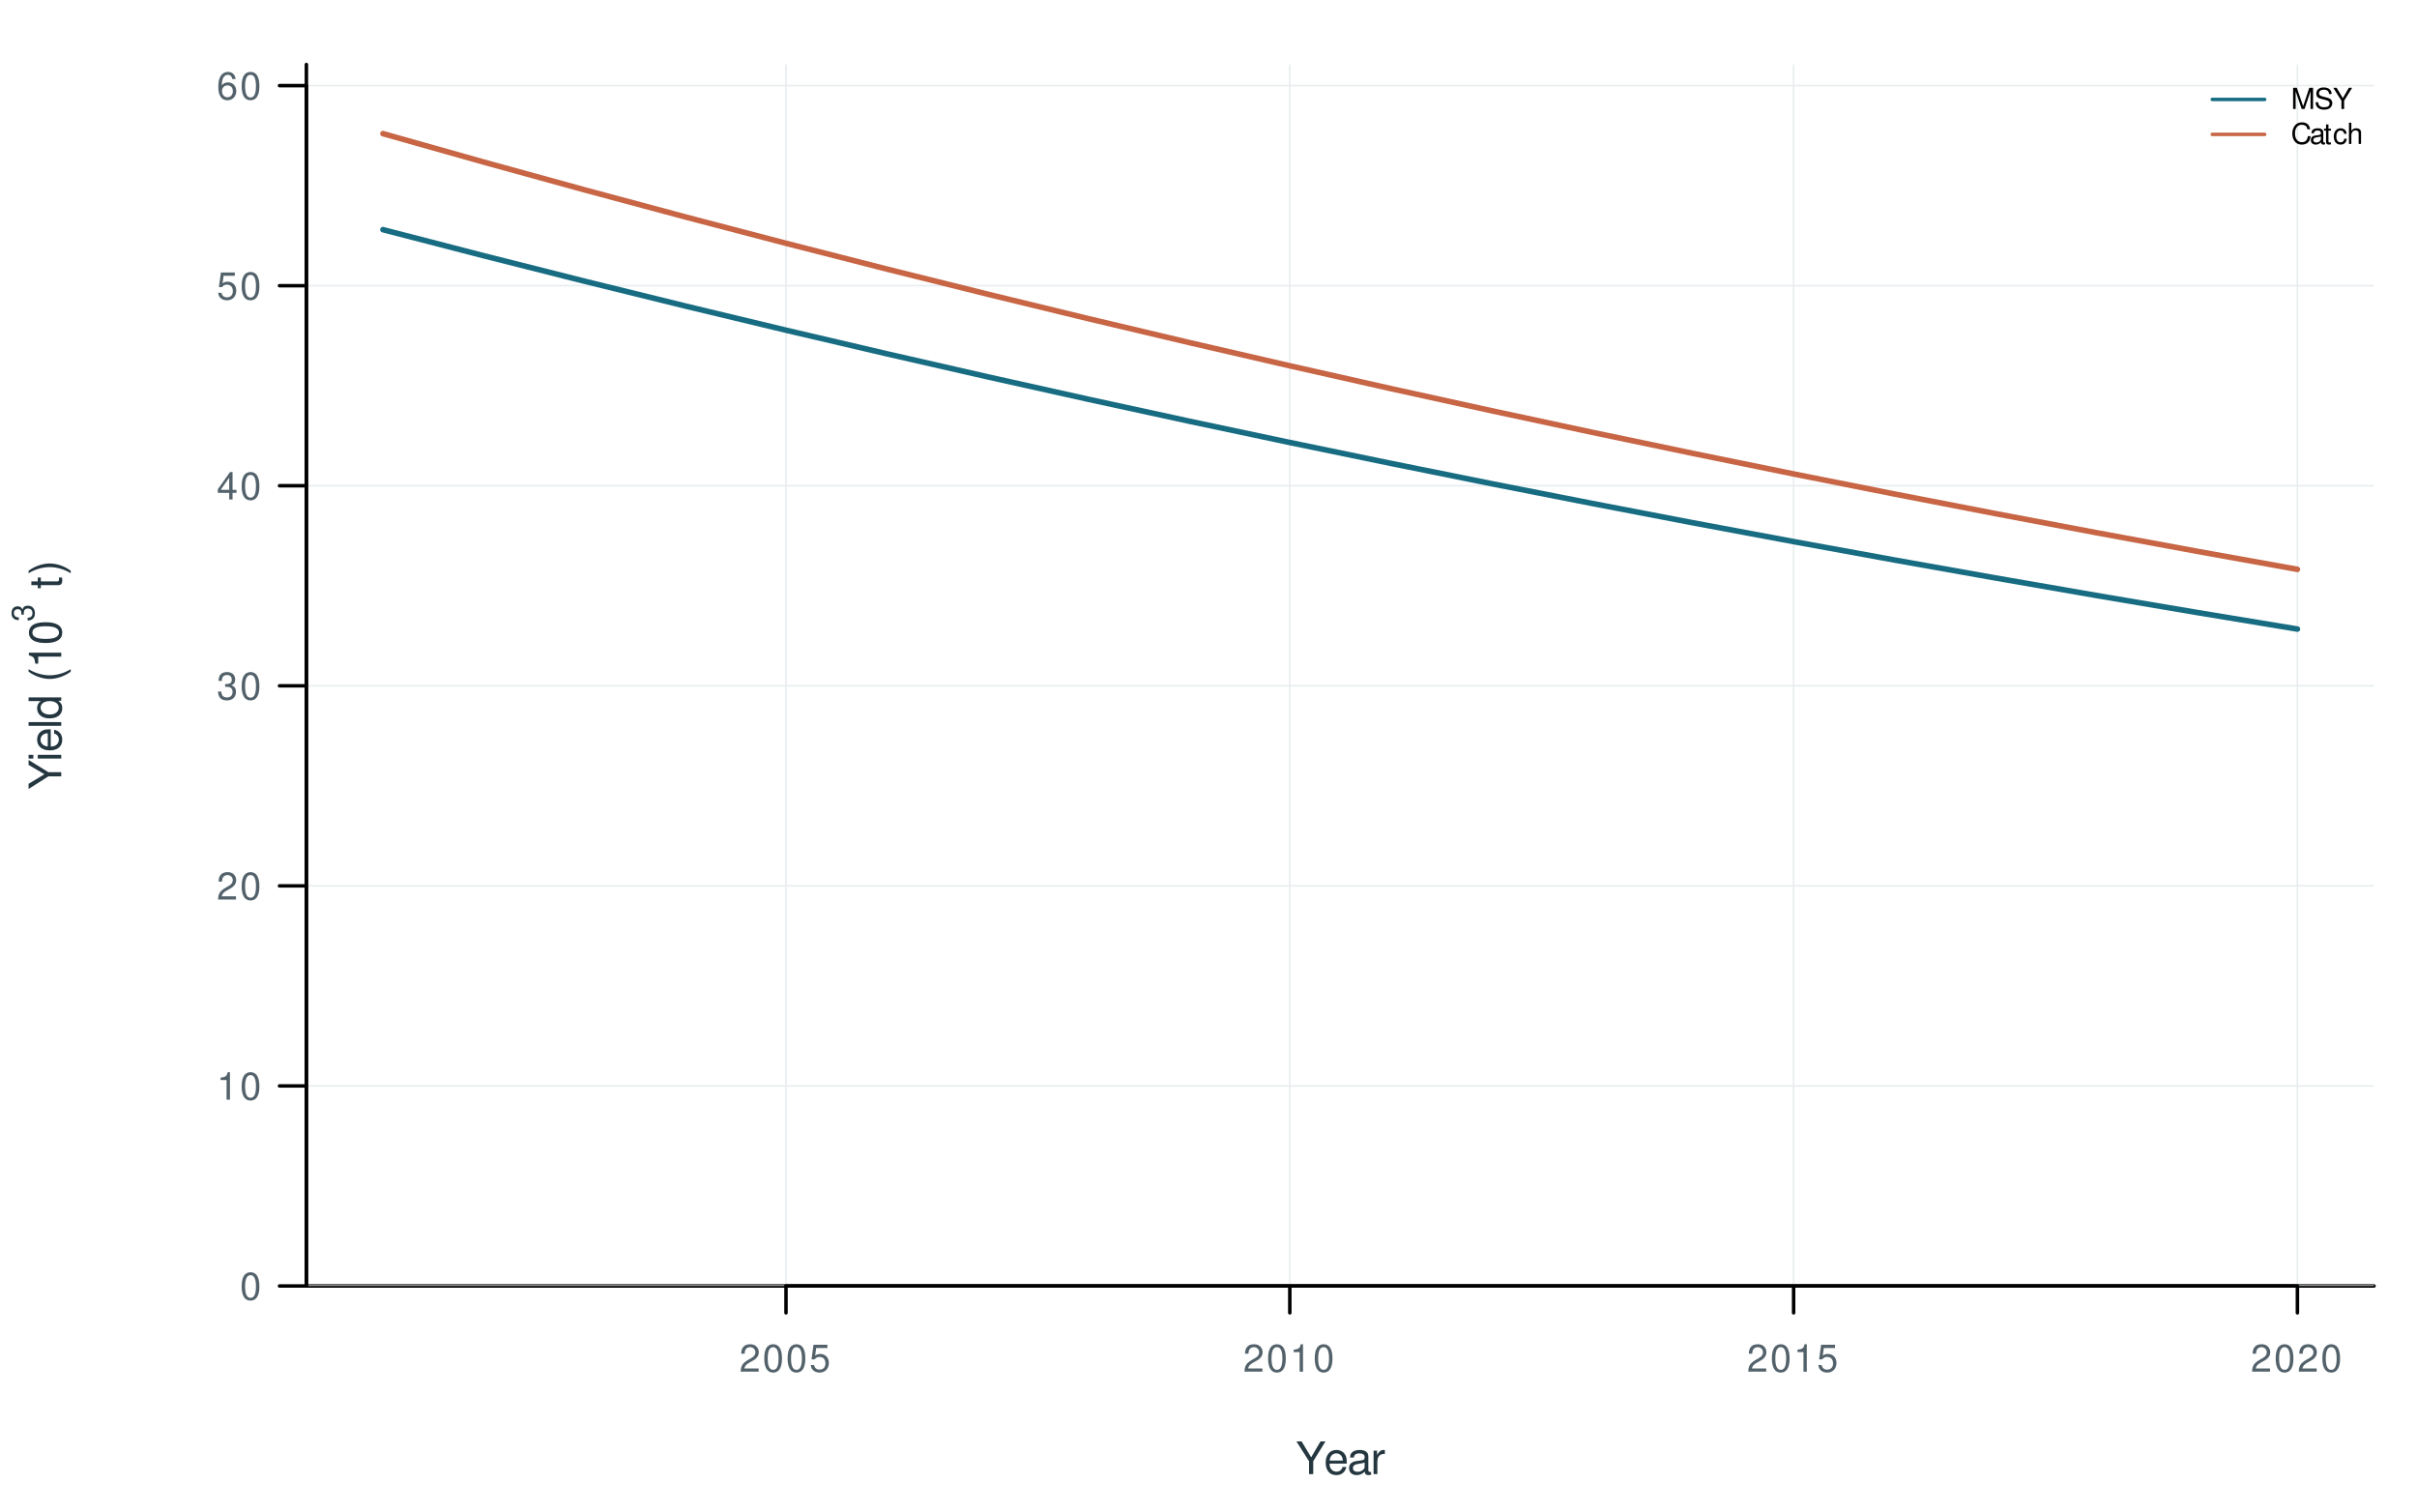
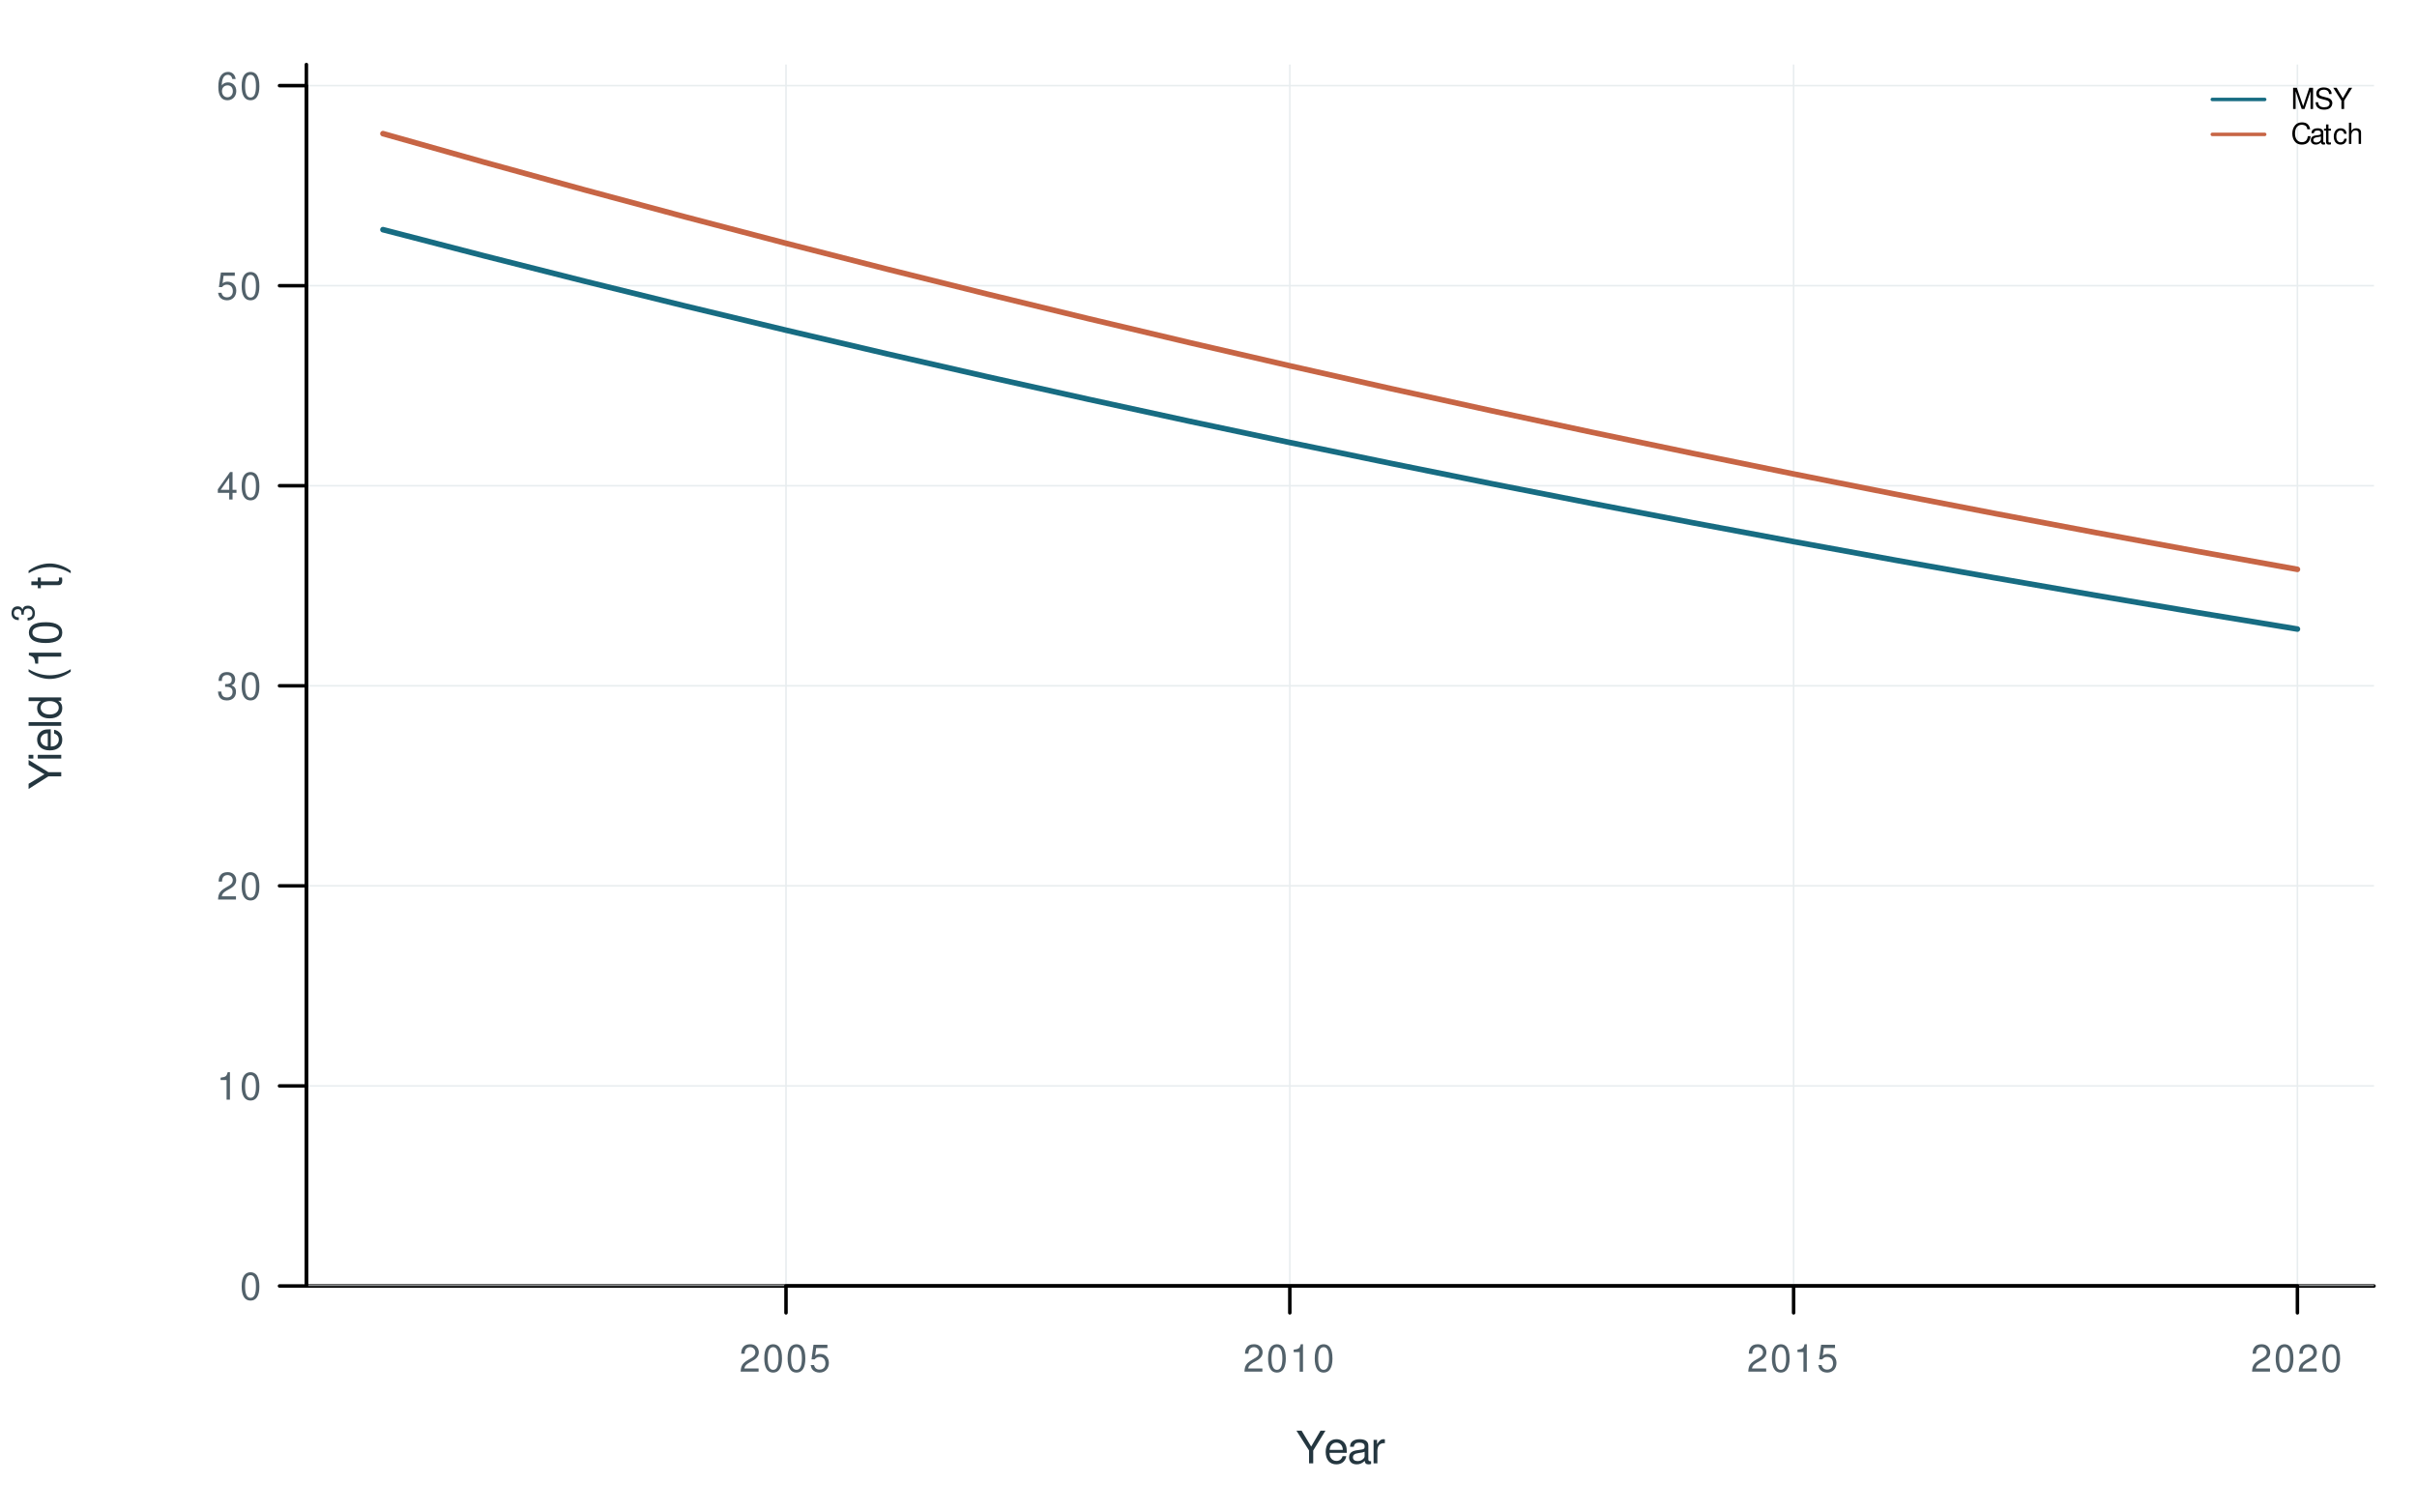
<svg xmlns="http://www.w3.org/2000/svg" xmlns:xlink="http://www.w3.org/1999/xlink" width="518pt" height="324pt" viewBox="0 0 518 324" version="1.1">
  <defs>
    <g>
      <symbol overflow="visible" id="glyph0-0">
        <path style="stroke:none;" d="" />
      </symbol>
      <symbol overflow="visible" id="glyph0-1">
        <path style="stroke:none;" d="M 4.125 -0.703 L 1.078 -0.703 C 1.156 -1.203 1.422 -1.516 2.125 -1.938 L 2.938 -2.391 C 3.75 -2.844 4.172 -3.453 4.172 -4.172 C 4.172 -4.672 3.969 -5.125 3.625 -5.438 C 3.281 -5.75 2.859 -5.891 2.312 -5.891 C 1.578 -5.891 1.031 -5.641 0.719 -5.125 C 0.516 -4.828 0.422 -4.453 0.406 -3.859 L 1.125 -3.859 C 1.156 -4.25 1.203 -4.5 1.297 -4.688 C 1.484 -5.047 1.859 -5.266 2.297 -5.266 C 2.938 -5.266 3.438 -4.797 3.438 -4.156 C 3.438 -3.688 3.172 -3.281 2.656 -2.984 L 1.906 -2.547 C 0.688 -1.844 0.344 -1.297 0.281 -0.016 L 4.125 -0.016 Z M 4.125 -0.703 " />
      </symbol>
      <symbol overflow="visible" id="glyph0-2">
        <path style="stroke:none;" d="M 2.25 -5.891 C 1.703 -5.891 1.219 -5.656 0.906 -5.25 C 0.531 -4.734 0.344 -3.953 0.344 -2.859 C 0.344 -0.859 1 0.188 2.25 0.188 C 3.469 0.188 4.141 -0.859 4.141 -2.812 C 4.141 -3.953 3.953 -4.719 3.578 -5.25 C 3.266 -5.656 2.797 -5.891 2.25 -5.891 Z M 2.25 -5.266 C 3.016 -5.266 3.406 -4.469 3.406 -2.875 C 3.406 -1.188 3.031 -0.406 2.234 -0.406 C 1.469 -0.406 1.078 -1.219 1.078 -2.844 C 1.078 -4.469 1.469 -5.266 2.25 -5.266 Z M 2.25 -5.266 " />
      </symbol>
      <symbol overflow="visible" id="glyph0-3">
        <path style="stroke:none;" d="M 3.875 -5.781 L 0.891 -5.781 L 0.469 -2.641 L 1.125 -2.641 C 1.453 -3.031 1.734 -3.172 2.188 -3.172 C 2.969 -3.172 3.453 -2.641 3.453 -1.781 C 3.453 -0.953 2.969 -0.453 2.188 -0.453 C 1.562 -0.453 1.172 -0.766 1 -1.422 L 0.281 -1.422 C 0.391 -0.953 0.469 -0.719 0.641 -0.5 C 0.969 -0.062 1.547 0.188 2.203 0.188 C 3.375 0.188 4.188 -0.656 4.188 -1.891 C 4.188 -3.031 3.422 -3.812 2.312 -3.812 C 1.906 -3.812 1.578 -3.703 1.25 -3.453 L 1.469 -5.078 L 3.875 -5.078 Z M 3.875 -5.781 " />
      </symbol>
      <symbol overflow="visible" id="glyph0-4">
        <path style="stroke:none;" d="M 2.109 -4.203 L 2.109 0 L 2.828 0 L 2.828 -5.891 L 2.359 -5.891 C 2.109 -4.984 1.938 -4.875 0.828 -4.719 L 0.828 -4.203 Z M 2.109 -4.203 " />
      </symbol>
      <symbol overflow="visible" id="glyph0-5">
        <path style="stroke:none;" d="M 1.797 -2.719 L 2.188 -2.719 C 2.984 -2.719 3.391 -2.344 3.391 -1.641 C 3.391 -0.891 2.938 -0.453 2.203 -0.453 C 1.406 -0.453 1.031 -0.844 0.984 -1.719 L 0.266 -1.719 C 0.297 -1.234 0.375 -0.938 0.516 -0.672 C 0.812 -0.094 1.375 0.188 2.172 0.188 C 3.359 0.188 4.125 -0.531 4.125 -1.641 C 4.125 -2.391 3.844 -2.812 3.141 -3.047 C 3.688 -3.266 3.953 -3.672 3.953 -4.281 C 3.953 -5.281 3.297 -5.891 2.188 -5.891 C 1.031 -5.891 0.406 -5.25 0.391 -4 L 1.094 -4 C 1.109 -4.359 1.141 -4.562 1.234 -4.734 C 1.391 -5.078 1.75 -5.266 2.203 -5.266 C 2.844 -5.266 3.219 -4.891 3.219 -4.25 C 3.219 -3.828 3.078 -3.578 2.75 -3.438 C 2.562 -3.359 2.297 -3.328 1.797 -3.312 Z M 1.797 -2.719 " />
      </symbol>
      <symbol overflow="visible" id="glyph0-6">
        <path style="stroke:none;" d="M 2.672 -1.422 L 2.672 0 L 3.391 0 L 3.391 -1.422 L 4.234 -1.422 L 4.234 -2.078 L 3.391 -2.078 L 3.391 -5.891 L 2.859 -5.891 L 0.234 -2.188 L 0.234 -1.422 Z M 2.672 -2.078 L 0.859 -2.078 L 2.672 -4.672 Z M 2.672 -2.078 " />
      </symbol>
      <symbol overflow="visible" id="glyph0-7">
        <path style="stroke:none;" d="M 4.062 -4.359 C 3.922 -5.328 3.297 -5.891 2.422 -5.891 C 1.781 -5.891 1.219 -5.594 0.875 -5.062 C 0.5 -4.484 0.344 -3.766 0.344 -2.688 C 0.344 -1.703 0.484 -1.062 0.844 -0.547 C 1.156 -0.062 1.656 0.188 2.297 0.188 C 3.391 0.188 4.188 -0.641 4.188 -1.781 C 4.188 -2.875 3.453 -3.641 2.422 -3.641 C 1.844 -3.641 1.391 -3.422 1.078 -3 C 1.094 -4.453 1.547 -5.266 2.375 -5.266 C 2.875 -5.266 3.234 -4.938 3.344 -4.359 Z M 2.328 -3 C 3.016 -3 3.453 -2.516 3.453 -1.734 C 3.453 -0.984 2.953 -0.453 2.297 -0.453 C 1.625 -0.453 1.125 -1.016 1.125 -1.766 C 1.125 -2.5 1.609 -3 2.328 -3 Z M 2.328 -3 " />
      </symbol>
      <symbol overflow="visible" id="glyph1-0">
        <path style="stroke:none;" d="" />
      </symbol>
      <symbol overflow="visible" id="glyph1-1">
        <path style="stroke:none;" d="M 3.719 -2.75 L 6.344 -7 L 5.281 -7 L 3.281 -3.594 L 1.234 -7 L 0.125 -7 L 2.828 -2.75 L 2.828 0 L 3.719 0 Z M 3.719 -2.75 " />
      </symbol>
      <symbol overflow="visible" id="glyph1-2">
        <path style="stroke:none;" d="M 4.922 -2.25 C 4.922 -3.016 4.859 -3.469 4.719 -3.844 C 4.391 -4.672 3.625 -5.172 2.688 -5.172 C 1.281 -5.172 0.391 -4.109 0.391 -2.453 C 0.391 -0.781 1.25 0.219 2.672 0.219 C 3.812 0.219 4.609 -0.438 4.812 -1.531 L 4.016 -1.531 C 3.797 -0.859 3.344 -0.516 2.703 -0.516 C 2.188 -0.516 1.75 -0.75 1.484 -1.172 C 1.297 -1.453 1.234 -1.75 1.219 -2.25 Z M 1.234 -2.891 C 1.312 -3.828 1.875 -4.438 2.672 -4.438 C 3.484 -4.438 4.062 -3.797 4.062 -2.891 Z M 1.234 -2.891 " />
      </symbol>
      <symbol overflow="visible" id="glyph1-3">
        <path style="stroke:none;" d="M 5.125 -0.469 C 5.047 -0.453 5.016 -0.453 4.953 -0.453 C 4.688 -0.453 4.531 -0.594 4.531 -0.844 L 4.531 -3.797 C 4.531 -4.688 3.875 -5.172 2.641 -5.172 C 1.906 -5.172 1.312 -4.953 0.969 -4.578 C 0.734 -4.328 0.641 -4.031 0.625 -3.547 L 1.422 -3.547 C 1.5 -4.156 1.859 -4.438 2.609 -4.438 C 3.344 -4.438 3.734 -4.156 3.734 -3.688 L 3.734 -3.469 C 3.719 -3.125 3.547 -3 2.891 -2.922 C 1.766 -2.766 1.594 -2.734 1.281 -2.609 C 0.703 -2.359 0.406 -1.922 0.406 -1.266 C 0.406 -0.359 1.031 0.219 2.047 0.219 C 2.688 0.219 3.188 0 3.766 -0.516 C 3.812 0 4.062 0.219 4.578 0.219 C 4.766 0.219 4.859 0.203 5.125 0.141 Z M 3.734 -1.578 C 3.734 -1.312 3.656 -1.156 3.422 -0.938 C 3.094 -0.641 2.703 -0.484 2.219 -0.484 C 1.609 -0.484 1.234 -0.781 1.234 -1.281 C 1.234 -1.812 1.578 -2.078 2.453 -2.203 C 3.297 -2.328 3.469 -2.359 3.734 -2.484 Z M 3.734 -1.578 " />
      </symbol>
      <symbol overflow="visible" id="glyph1-4">
        <path style="stroke:none;" d="M 0.656 -5.031 L 0.656 0 L 1.469 0 L 1.469 -2.609 C 1.484 -3.812 1.969 -4.359 3.078 -4.328 L 3.078 -5.141 C 2.938 -5.156 2.875 -5.172 2.766 -5.172 C 2.25 -5.172 1.859 -4.859 1.406 -4.109 L 1.406 -5.031 Z M 0.656 -5.031 " />
      </symbol>
      <symbol overflow="visible" id="glyph2-0">
        <path style="stroke:none;" d="" />
      </symbol>
      <symbol overflow="visible" id="glyph2-1">
        <path style="stroke:none;" d="M -2.75 -3.719 L -7 -6.344 L -7 -5.281 L -3.594 -3.281 L -7 -1.234 L -7 -0.125 L -2.75 -2.828 L 0 -2.828 L 0 -3.719 Z M -2.75 -3.719 " />
      </symbol>
      <symbol overflow="visible" id="glyph2-2">
        <path style="stroke:none;" d="M -5.031 -1.438 L -5.031 -0.641 L 0 -0.641 L 0 -1.438 Z M -7 -1.438 L -7 -0.641 L -5.984 -0.641 L -5.984 -1.438 Z M -7 -1.438 " />
      </symbol>
      <symbol overflow="visible" id="glyph2-3">
        <path style="stroke:none;" d="M -2.25 -4.922 C -3.016 -4.922 -3.469 -4.859 -3.844 -4.719 C -4.672 -4.391 -5.172 -3.625 -5.172 -2.688 C -5.172 -1.281 -4.109 -0.391 -2.453 -0.391 C -0.781 -0.391 0.219 -1.25 0.219 -2.672 C 0.219 -3.812 -0.438 -4.609 -1.531 -4.812 L -1.531 -4.016 C -0.859 -3.797 -0.516 -3.344 -0.516 -2.703 C -0.516 -2.188 -0.75 -1.75 -1.172 -1.484 C -1.453 -1.297 -1.75 -1.234 -2.25 -1.219 Z M -2.891 -1.234 C -3.828 -1.312 -4.438 -1.875 -4.438 -2.672 C -4.438 -3.484 -3.797 -4.062 -2.891 -4.062 Z M -2.891 -1.234 " />
      </symbol>
      <symbol overflow="visible" id="glyph2-4">
        <path style="stroke:none;" d="M -7 -1.453 L -7 -0.656 L 0 -0.656 L 0 -1.453 Z M -7 -1.453 " />
      </symbol>
      <symbol overflow="visible" id="glyph2-5">
        <path style="stroke:none;" d="M -7 -4.75 L -7 -3.953 L -4.391 -3.953 C -4.906 -3.609 -5.172 -3.078 -5.172 -2.406 C -5.172 -1.109 -4.125 -0.25 -2.516 -0.25 C -0.828 -0.25 0.219 -1.078 0.219 -2.438 C 0.219 -3.125 -0.031 -3.609 -0.656 -4.031 L 0 -4.031 L 0 -4.75 Z M -4.422 -2.547 C -4.422 -3.406 -3.672 -3.953 -2.453 -3.953 C -1.297 -3.953 -0.531 -3.391 -0.531 -2.547 C -0.531 -1.672 -1.312 -1.078 -2.469 -1.078 C -3.641 -1.078 -4.422 -1.672 -4.422 -2.547 Z M -4.422 -2.547 " />
      </symbol>
      <symbol overflow="visible" id="glyph2-6">
        <path style="stroke:none;" d="" />
      </symbol>
      <symbol overflow="visible" id="glyph2-7">
        <path style="stroke:none;" d="M -7 -2.266 C -5.734 -1.312 -3.984 -0.703 -2.484 -0.703 C -0.969 -0.703 0.781 -1.312 2.031 -2.266 L 2.031 -2.797 C 0.656 -1.953 -0.953 -1.484 -2.484 -1.484 C -4.016 -1.484 -5.625 -1.953 -7 -2.797 Z M -7 -2.266 " />
      </symbol>
      <symbol overflow="visible" id="glyph2-8">
        <path style="stroke:none;" d="M -4.938 -2.484 L 0 -2.484 L 0 -3.328 L -6.938 -3.328 L -6.938 -2.766 C -5.875 -2.469 -5.734 -2.281 -5.562 -0.984 L -4.938 -0.984 Z M -4.938 -2.484 " />
      </symbol>
      <symbol overflow="visible" id="glyph2-9">
        <path style="stroke:none;" d="M -6.938 -2.641 C -6.938 -2 -6.656 -1.422 -6.172 -1.078 C -5.562 -0.641 -4.641 -0.406 -3.359 -0.406 C -1.016 -0.406 0.219 -1.188 0.219 -2.641 C 0.219 -4.078 -1.016 -4.859 -3.297 -4.859 C -4.641 -4.859 -5.547 -4.656 -6.172 -4.203 C -6.656 -3.844 -6.938 -3.281 -6.938 -2.641 Z M -6.188 -2.641 C -6.188 -3.547 -5.25 -4 -3.375 -4 C -1.406 -4 -0.484 -3.562 -0.484 -2.625 C -0.484 -1.734 -1.438 -1.281 -3.344 -1.281 C -5.25 -1.281 -6.188 -1.734 -6.188 -2.641 Z M -6.188 -2.641 " />
      </symbol>
      <symbol overflow="visible" id="glyph2-10">
        <path style="stroke:none;" d="M -5.031 -2.438 L -5.031 -1.609 L -6.406 -1.609 L -6.406 -0.812 L -5.031 -0.812 L -5.031 -0.141 L -4.375 -0.141 L -4.375 -0.812 L -0.578 -0.812 C -0.062 -0.812 0.219 -1.156 0.219 -1.781 C 0.219 -2 0.203 -2.172 0.156 -2.438 L -0.516 -2.438 C -0.484 -2.328 -0.484 -2.219 -0.484 -2.047 C -0.484 -1.703 -0.578 -1.609 -0.938 -1.609 L -4.375 -1.609 L -4.375 -2.438 Z M -5.031 -2.438 " />
      </symbol>
      <symbol overflow="visible" id="glyph2-11">
        <path style="stroke:none;" d="M 2.031 -0.891 C 0.781 -1.859 -0.969 -2.453 -2.469 -2.453 C -3.984 -2.453 -5.734 -1.859 -7 -0.891 L -7 -0.359 C -5.625 -1.203 -4.016 -1.672 -2.469 -1.672 C -0.953 -1.672 0.672 -1.203 2.031 -0.359 Z M 2.031 -0.891 " />
      </symbol>
      <symbol overflow="visible" id="glyph3-0">
        <path style="stroke:none;" d="" />
      </symbol>
      <symbol overflow="visible" id="glyph3-1">
        <path style="stroke:none;" d="M -2.234 -1.484 L -2.234 -1.812 C -2.234 -2.453 -1.938 -2.797 -1.344 -2.797 C -0.734 -2.797 -0.375 -2.422 -0.375 -1.812 C -0.375 -1.156 -0.703 -0.844 -1.406 -0.812 L -1.406 -0.219 C -1.016 -0.234 -0.766 -0.312 -0.547 -0.422 C -0.078 -0.672 0.156 -1.141 0.156 -1.781 C 0.156 -2.766 -0.438 -3.406 -1.359 -3.406 C -1.969 -3.406 -2.312 -3.172 -2.516 -2.594 C -2.688 -3.031 -3.031 -3.266 -3.516 -3.266 C -4.359 -3.266 -4.859 -2.719 -4.859 -1.812 C -4.859 -0.844 -4.312 -0.328 -3.297 -0.312 L -3.297 -0.906 C -3.594 -0.906 -3.75 -0.938 -3.906 -1.016 C -4.172 -1.156 -4.344 -1.438 -4.344 -1.812 C -4.344 -2.344 -4.031 -2.656 -3.5 -2.656 C -3.156 -2.656 -2.953 -2.531 -2.828 -2.266 C -2.766 -2.109 -2.734 -1.891 -2.734 -1.484 Z M -2.234 -1.484 " />
      </symbol>
      <symbol overflow="visible" id="glyph4-0">
        <path style="stroke:none;" d="" />
      </symbol>
      <symbol overflow="visible" id="glyph4-1">
        <path style="stroke:none;" d="M 2.922 0 L 4.203 -3.812 L 4.203 0 L 4.75 0 L 4.75 -4.547 L 3.938 -4.547 L 2.625 -0.594 L 1.266 -4.547 L 0.469 -4.547 L 0.469 0 L 1.016 0 L 1.016 -3.812 L 2.312 0 Z M 2.922 0 " />
      </symbol>
      <symbol overflow="visible" id="glyph4-2">
        <path style="stroke:none;" d="M 3.719 -3.203 C 3.719 -3.516 3.703 -3.609 3.594 -3.828 C 3.344 -4.344 2.812 -4.625 2.047 -4.625 C 1.047 -4.625 0.438 -4.109 0.438 -3.281 C 0.438 -2.734 0.734 -2.375 1.328 -2.219 L 2.453 -1.922 C 3.031 -1.781 3.297 -1.547 3.297 -1.188 C 3.297 -0.953 3.156 -0.703 2.969 -0.562 C 2.781 -0.438 2.5 -0.375 2.125 -0.375 C 1.641 -0.375 1.297 -0.484 1.078 -0.75 C 0.922 -0.953 0.844 -1.172 0.844 -1.453 L 0.297 -1.453 C 0.312 -1.031 0.391 -0.75 0.562 -0.5 C 0.875 -0.078 1.406 0.141 2.094 0.141 C 2.641 0.141 3.078 0.016 3.375 -0.203 C 3.672 -0.453 3.875 -0.859 3.875 -1.25 C 3.875 -1.812 3.516 -2.219 2.906 -2.391 L 1.766 -2.688 C 1.219 -2.844 1.016 -3.016 1.016 -3.359 C 1.016 -3.828 1.422 -4.141 2.031 -4.141 C 2.75 -4.141 3.156 -3.812 3.172 -3.203 Z M 3.719 -3.203 " />
      </symbol>
      <symbol overflow="visible" id="glyph4-3">
        <path style="stroke:none;" d="M 2.406 -1.781 L 4.125 -4.547 L 3.422 -4.547 L 2.125 -2.328 L 0.797 -4.547 L 0.078 -4.547 L 1.828 -1.781 L 1.828 0 L 2.406 0 Z M 2.406 -1.781 " />
      </symbol>
      <symbol overflow="visible" id="glyph4-4">
        <path style="stroke:none;" d="M 4.125 -3.141 C 3.953 -4.141 3.375 -4.625 2.375 -4.625 C 1.766 -4.625 1.266 -4.422 0.938 -4.047 C 0.531 -3.609 0.297 -2.953 0.297 -2.219 C 0.297 -1.469 0.531 -0.828 0.953 -0.391 C 1.312 -0.031 1.766 0.141 2.344 0.141 C 3.453 0.141 4.078 -0.453 4.219 -1.656 L 3.625 -1.656 C 3.578 -1.344 3.516 -1.141 3.422 -0.953 C 3.234 -0.578 2.844 -0.375 2.359 -0.375 C 1.453 -0.375 0.875 -1.094 0.875 -2.219 C 0.875 -3.391 1.422 -4.109 2.312 -4.109 C 2.672 -4.109 3.016 -4 3.203 -3.828 C 3.375 -3.672 3.469 -3.484 3.531 -3.141 Z M 4.125 -3.141 " />
      </symbol>
      <symbol overflow="visible" id="glyph4-5">
        <path style="stroke:none;" d="M 3.328 -0.312 C 3.281 -0.297 3.25 -0.297 3.219 -0.297 C 3.047 -0.297 2.938 -0.391 2.938 -0.547 L 2.938 -2.469 C 2.938 -3.047 2.516 -3.359 1.719 -3.359 C 1.234 -3.359 0.859 -3.219 0.625 -2.984 C 0.484 -2.812 0.422 -2.625 0.406 -2.297 L 0.922 -2.297 C 0.969 -2.703 1.203 -2.875 1.703 -2.875 C 2.172 -2.875 2.422 -2.703 2.422 -2.391 L 2.422 -2.25 C 2.422 -2.031 2.312 -1.953 1.875 -1.891 C 1.141 -1.797 1.031 -1.781 0.828 -1.703 C 0.453 -1.531 0.266 -1.25 0.266 -0.828 C 0.266 -0.234 0.672 0.141 1.328 0.141 C 1.75 0.141 2.078 0 2.438 -0.344 C 2.484 0 2.641 0.141 2.984 0.141 C 3.094 0.141 3.156 0.125 3.328 0.094 Z M 2.422 -1.031 C 2.422 -0.859 2.375 -0.75 2.219 -0.609 C 2 -0.406 1.75 -0.312 1.453 -0.312 C 1.047 -0.312 0.797 -0.5 0.797 -0.828 C 0.797 -1.172 1.031 -1.359 1.594 -1.438 C 2.141 -1.516 2.25 -1.531 2.422 -1.609 Z M 2.422 -1.031 " />
      </symbol>
      <symbol overflow="visible" id="glyph4-6">
        <path style="stroke:none;" d="M 1.578 -3.266 L 1.047 -3.266 L 1.047 -4.172 L 0.531 -4.172 L 0.531 -3.266 L 0.094 -3.266 L 0.094 -2.844 L 0.531 -2.844 L 0.531 -0.375 C 0.531 -0.031 0.75 0.141 1.156 0.141 C 1.297 0.141 1.406 0.125 1.578 0.094 L 1.578 -0.344 C 1.516 -0.312 1.438 -0.312 1.328 -0.312 C 1.109 -0.312 1.047 -0.375 1.047 -0.609 L 1.047 -2.844 L 1.578 -2.844 Z M 1.578 -3.266 " />
      </symbol>
      <symbol overflow="visible" id="glyph4-7">
        <path style="stroke:none;" d="M 2.938 -2.172 C 2.906 -2.484 2.844 -2.688 2.719 -2.875 C 2.5 -3.172 2.094 -3.359 1.641 -3.359 C 0.766 -3.359 0.188 -2.656 0.188 -1.578 C 0.188 -0.531 0.75 0.141 1.641 0.141 C 2.422 0.141 2.906 -0.328 2.969 -1.125 L 2.453 -1.125 C 2.359 -0.594 2.094 -0.344 1.656 -0.344 C 1.078 -0.344 0.734 -0.797 0.734 -1.578 C 0.734 -2.391 1.078 -2.875 1.641 -2.875 C 2.078 -2.875 2.344 -2.625 2.406 -2.172 Z M 2.938 -2.172 " />
      </symbol>
      <symbol overflow="visible" id="glyph4-8">
        <path style="stroke:none;" d="M 0.438 -4.547 L 0.438 0 L 0.953 0 L 0.953 -1.797 C 0.953 -2.469 1.297 -2.906 1.844 -2.906 C 2.016 -2.906 2.172 -2.859 2.297 -2.766 C 2.453 -2.656 2.516 -2.5 2.516 -2.266 L 2.516 0 L 3.031 0 L 3.031 -2.469 C 3.031 -3.016 2.641 -3.359 2 -3.359 C 1.547 -3.359 1.266 -3.219 0.953 -2.812 L 0.953 -4.547 Z M 0.438 -4.547 " />
      </symbol>
    </g>
    <clipPath id="clip1">
      <path d="M 65.664 275 L 508.785 275 L 508.785 275.617 L 65.664 275.617 Z M 65.664 275 " />
    </clipPath>
    <clipPath id="clip2">
      <path d="M 65.664 232 L 508.785 232 L 508.785 233 L 65.664 233 Z M 65.664 232 " />
    </clipPath>
    <clipPath id="clip3">
      <path d="M 65.664 189 L 508.785 189 L 508.785 191 L 65.664 191 Z M 65.664 189 " />
    </clipPath>
    <clipPath id="clip4">
      <path d="M 65.664 146 L 508.785 146 L 508.785 148 L 65.664 148 Z M 65.664 146 " />
    </clipPath>
    <clipPath id="clip5">
      <path d="M 65.664 103 L 508.785 103 L 508.785 105 L 65.664 105 Z M 65.664 103 " />
    </clipPath>
    <clipPath id="clip6">
      <path d="M 65.664 61 L 508.785 61 L 508.785 62 L 65.664 62 Z M 65.664 61 " />
    </clipPath>
    <clipPath id="clip7">
      <path d="M 65.664 18 L 508.785 18 L 508.785 19 L 65.664 19 Z M 65.664 18 " />
    </clipPath>
    <clipPath id="clip8">
      <path d="M 168 13.824 L 169 13.824 L 169 275.617 L 168 275.617 Z M 168 13.824 " />
    </clipPath>
    <clipPath id="clip9">
      <path d="M 276 13.824 L 277 13.824 L 277 275.617 L 276 275.617 Z M 276 13.824 " />
    </clipPath>
    <clipPath id="clip10">
      <path d="M 384 13.824 L 385 13.824 L 385 275.617 L 384 275.617 Z M 384 13.824 " />
    </clipPath>
    <clipPath id="clip11">
      <path d="M 492 13.824 L 493 13.824 L 493 275.617 L 492 275.617 Z M 492 13.824 " />
    </clipPath>
  </defs>
-   <g id="surface2534">
+   <g id="surface2424">
    <rect x="0" y="0" width="518" height="324" style="fill:rgb(100%,100%,100%);fill-opacity:1;stroke:none;" />
    <path style="fill:none;stroke-width:0.75;stroke-linecap:round;stroke-linejoin:round;stroke:rgb(0%,0%,0%);stroke-opacity:1;stroke-miterlimit:10;" d="M 65.664 13.824 L 65.664 275.617 L 508.785 275.617 " />
    <g clip-path="url(#clip1)" clip-rule="nonzero">
      <path style="fill:none;stroke-width:0.338;stroke-linecap:round;stroke-linejoin:round;stroke:rgb(90.98%,92.941%,93.725%);stroke-opacity:1;stroke-miterlimit:10;" d="M 65.664 275.617 L 508.785 275.617 " />
    </g>
    <g clip-path="url(#clip2)" clip-rule="nonzero">
      <path style="fill:none;stroke-width:0.338;stroke-linecap:round;stroke-linejoin:round;stroke:rgb(90.98%,92.941%,93.725%);stroke-opacity:1;stroke-miterlimit:10;" d="M 65.664 232.738 L 508.785 232.738 " />
    </g>
    <g clip-path="url(#clip3)" clip-rule="nonzero">
      <path style="fill:none;stroke-width:0.338;stroke-linecap:round;stroke-linejoin:round;stroke:rgb(90.98%,92.941%,93.725%);stroke-opacity:1;stroke-miterlimit:10;" d="M 65.664 189.859 L 508.785 189.859 " />
    </g>
    <g clip-path="url(#clip4)" clip-rule="nonzero">
      <path style="fill:none;stroke-width:0.338;stroke-linecap:round;stroke-linejoin:round;stroke:rgb(90.98%,92.941%,93.725%);stroke-opacity:1;stroke-miterlimit:10;" d="M 65.664 146.984 L 508.785 146.984 " />
    </g>
    <g clip-path="url(#clip5)" clip-rule="nonzero">
      <path style="fill:none;stroke-width:0.338;stroke-linecap:round;stroke-linejoin:round;stroke:rgb(90.98%,92.941%,93.725%);stroke-opacity:1;stroke-miterlimit:10;" d="M 65.664 104.105 L 508.785 104.105 " />
    </g>
    <g clip-path="url(#clip6)" clip-rule="nonzero">
      <path style="fill:none;stroke-width:0.338;stroke-linecap:round;stroke-linejoin:round;stroke:rgb(90.98%,92.941%,93.725%);stroke-opacity:1;stroke-miterlimit:10;" d="M 65.664 61.23 L 508.785 61.23 " />
    </g>
    <g clip-path="url(#clip7)" clip-rule="nonzero">
      <path style="fill:none;stroke-width:0.338;stroke-linecap:round;stroke-linejoin:round;stroke:rgb(90.98%,92.941%,93.725%);stroke-opacity:1;stroke-miterlimit:10;" d="M 65.664 18.352 L 508.785 18.352 " />
    </g>
    <g clip-path="url(#clip8)" clip-rule="nonzero">
      <path style="fill:none;stroke-width:0.338;stroke-linecap:round;stroke-linejoin:round;stroke:rgb(90.98%,92.941%,93.725%);stroke-opacity:1;stroke-miterlimit:10;" d="M 168.453 275.617 L 168.453 13.824 " />
    </g>
    <g clip-path="url(#clip9)" clip-rule="nonzero">
      <path style="fill:none;stroke-width:0.338;stroke-linecap:round;stroke-linejoin:round;stroke:rgb(90.98%,92.941%,93.725%);stroke-opacity:1;stroke-miterlimit:10;" d="M 276.426 275.617 L 276.426 13.824 " />
    </g>
    <g clip-path="url(#clip10)" clip-rule="nonzero">
      <path style="fill:none;stroke-width:0.338;stroke-linecap:round;stroke-linejoin:round;stroke:rgb(90.98%,92.941%,93.725%);stroke-opacity:1;stroke-miterlimit:10;" d="M 384.398 275.617 L 384.398 13.824 " />
    </g>
    <g clip-path="url(#clip11)" clip-rule="nonzero">
      <path style="fill:none;stroke-width:0.338;stroke-linecap:round;stroke-linejoin:round;stroke:rgb(90.98%,92.941%,93.725%);stroke-opacity:1;stroke-miterlimit:10;" d="M 492.371 275.617 L 492.371 13.824 " />
    </g>
    <path style="fill:none;stroke-width:0.75;stroke-linecap:round;stroke-linejoin:round;stroke:rgb(0%,0%,0%);stroke-opacity:1;stroke-miterlimit:10;" d="M 168.453 275.617 L 492.371 275.617 " />
    <path style="fill:none;stroke-width:0.75;stroke-linecap:round;stroke-linejoin:round;stroke:rgb(0%,0%,0%);stroke-opacity:1;stroke-miterlimit:10;" d="M 168.453 275.617 L 168.453 281.375 " />
    <path style="fill:none;stroke-width:0.75;stroke-linecap:round;stroke-linejoin:round;stroke:rgb(0%,0%,0%);stroke-opacity:1;stroke-miterlimit:10;" d="M 276.426 275.617 L 276.426 281.375 " />
    <path style="fill:none;stroke-width:0.75;stroke-linecap:round;stroke-linejoin:round;stroke:rgb(0%,0%,0%);stroke-opacity:1;stroke-miterlimit:10;" d="M 384.398 275.617 L 384.398 281.375 " />
    <path style="fill:none;stroke-width:0.75;stroke-linecap:round;stroke-linejoin:round;stroke:rgb(0%,0%,0%);stroke-opacity:1;stroke-miterlimit:10;" d="M 492.371 275.617 L 492.371 281.375 " />
    <g style="fill:rgb(32.157%,38.039%,41.569%);fill-opacity:1;">
      <use xlink:href="#glyph0-1" x="158.453" y="293.995" />
      <use xlink:href="#glyph0-2" x="163.453" y="293.995" />
      <use xlink:href="#glyph0-2" x="168.453" y="293.995" />
      <use xlink:href="#glyph0-3" x="173.453" y="293.995" />
    </g>
    <g style="fill:rgb(32.157%,38.039%,41.569%);fill-opacity:1;">
      <use xlink:href="#glyph0-1" x="266.426" y="293.995" />
      <use xlink:href="#glyph0-2" x="271.426" y="293.995" />
      <use xlink:href="#glyph0-4" x="276.426" y="293.995" />
      <use xlink:href="#glyph0-2" x="281.426" y="293.995" />
    </g>
    <g style="fill:rgb(32.157%,38.039%,41.569%);fill-opacity:1;">
      <use xlink:href="#glyph0-1" x="374.398" y="293.995" />
      <use xlink:href="#glyph0-2" x="379.398" y="293.995" />
      <use xlink:href="#glyph0-4" x="384.398" y="293.995" />
      <use xlink:href="#glyph0-3" x="389.398" y="293.995" />
    </g>
    <g style="fill:rgb(32.157%,38.039%,41.569%);fill-opacity:1;">
      <use xlink:href="#glyph0-1" x="482.371" y="293.995" />
      <use xlink:href="#glyph0-2" x="487.371" y="293.995" />
      <use xlink:href="#glyph0-1" x="492.371" y="293.995" />
      <use xlink:href="#glyph0-2" x="497.371" y="293.995" />
    </g>
    <path style="fill:none;stroke-width:0.75;stroke-linecap:round;stroke-linejoin:round;stroke:rgb(0%,0%,0%);stroke-opacity:1;stroke-miterlimit:10;" d="M 65.664 275.617 L 65.664 18.352 " />
    <path style="fill:none;stroke-width:0.75;stroke-linecap:round;stroke-linejoin:round;stroke:rgb(0%,0%,0%);stroke-opacity:1;stroke-miterlimit:10;" d="M 65.664 275.617 L 59.902 275.617 " />
    <path style="fill:none;stroke-width:0.75;stroke-linecap:round;stroke-linejoin:round;stroke:rgb(0%,0%,0%);stroke-opacity:1;stroke-miterlimit:10;" d="M 65.664 232.738 L 59.902 232.738 " />
    <path style="fill:none;stroke-width:0.75;stroke-linecap:round;stroke-linejoin:round;stroke:rgb(0%,0%,0%);stroke-opacity:1;stroke-miterlimit:10;" d="M 65.664 189.859 L 59.902 189.859 " />
    <path style="fill:none;stroke-width:0.75;stroke-linecap:round;stroke-linejoin:round;stroke:rgb(0%,0%,0%);stroke-opacity:1;stroke-miterlimit:10;" d="M 65.664 146.984 L 59.902 146.984 " />
    <path style="fill:none;stroke-width:0.75;stroke-linecap:round;stroke-linejoin:round;stroke:rgb(0%,0%,0%);stroke-opacity:1;stroke-miterlimit:10;" d="M 65.664 104.105 L 59.902 104.105 " />
    <path style="fill:none;stroke-width:0.75;stroke-linecap:round;stroke-linejoin:round;stroke:rgb(0%,0%,0%);stroke-opacity:1;stroke-miterlimit:10;" d="M 65.664 61.23 L 59.902 61.23 " />
    <path style="fill:none;stroke-width:0.75;stroke-linecap:round;stroke-linejoin:round;stroke:rgb(0%,0%,0%);stroke-opacity:1;stroke-miterlimit:10;" d="M 65.664 18.352 L 59.902 18.352 " />
    <g style="fill:rgb(32.157%,38.039%,41.569%);fill-opacity:1;">
      <use xlink:href="#glyph0-2" x="51.449" y="278.565" />
    </g>
    <g style="fill:rgb(32.157%,38.039%,41.569%);fill-opacity:1;">
      <use xlink:href="#glyph0-4" x="46.449" y="235.687" />
      <use xlink:href="#glyph0-2" x="51.449" y="235.687" />
    </g>
    <g style="fill:rgb(32.157%,38.039%,41.569%);fill-opacity:1;">
      <use xlink:href="#glyph0-1" x="46.449" y="192.808" />
      <use xlink:href="#glyph0-2" x="51.449" y="192.808" />
    </g>
    <g style="fill:rgb(32.157%,38.039%,41.569%);fill-opacity:1;">
      <use xlink:href="#glyph0-5" x="46.449" y="149.933" />
      <use xlink:href="#glyph0-2" x="51.449" y="149.933" />
    </g>
    <g style="fill:rgb(32.157%,38.039%,41.569%);fill-opacity:1;">
      <use xlink:href="#glyph0-6" x="46.449" y="107.054" />
      <use xlink:href="#glyph0-2" x="51.449" y="107.054" />
    </g>
    <g style="fill:rgb(32.157%,38.039%,41.569%);fill-opacity:1;">
      <use xlink:href="#glyph0-3" x="46.449" y="64.179" />
      <use xlink:href="#glyph0-2" x="51.449" y="64.179" />
    </g>
    <g style="fill:rgb(32.157%,38.039%,41.569%);fill-opacity:1;">
      <use xlink:href="#glyph0-7" x="46.449" y="21.3" />
      <use xlink:href="#glyph0-2" x="51.449" y="21.3" />
    </g>
    <g style="fill:rgb(14.118%,21.176%,24.706%);fill-opacity:1;">
-       <use xlink:href="#glyph1-1" x="277.723" y="315.935" />
-       <use xlink:href="#glyph1-2" x="283.723" y="315.935" />
-       <use xlink:href="#glyph1-3" x="288.723" y="315.935" />
-       <use xlink:href="#glyph1-4" x="293.723" y="315.935" />
+       <use xlink:href="#glyph1-1" x="277.723" y="313.63" />
+       <use xlink:href="#glyph1-2" x="283.723" y="313.63" />
+       <use xlink:href="#glyph1-3" x="288.723" y="313.63" />
+       <use xlink:href="#glyph1-4" x="293.723" y="313.63" />
    </g>
    <g style="fill:rgb(14.118%,21.176%,24.706%);fill-opacity:1;">
      <use xlink:href="#glyph2-1" x="13.126" y="169.219" />
      <use xlink:href="#glyph2-2" x="13.126" y="163.219" />
      <use xlink:href="#glyph2-3" x="13.126" y="161.219" />
      <use xlink:href="#glyph2-4" x="13.126" y="156.219" />
      <use xlink:href="#glyph2-5" x="13.126" y="154.219" />
      <use xlink:href="#glyph2-6" x="13.126" y="149.219" />
      <use xlink:href="#glyph2-7" x="13.126" y="146.219" />
    </g>
    <g style="fill:rgb(14.118%,21.176%,24.706%);fill-opacity:1;">
      <use xlink:href="#glyph2-8" x="13.126" y="143.219" />
      <use xlink:href="#glyph2-9" x="13.126" y="138.219" />
    </g>
    <g style="fill:rgb(14.118%,21.176%,24.706%);fill-opacity:1;">
      <use xlink:href="#glyph3-1" x="7.328" y="133.219" />
    </g>
    <g style="fill:rgb(14.118%,21.176%,24.706%);fill-opacity:1;">
      <use xlink:href="#glyph2-6" x="13.126" y="129.219" />
      <use xlink:href="#glyph2-10" x="13.126" y="126.219" />
      <use xlink:href="#glyph2-11" x="13.126" y="123.219" />
    </g>
    <path style="fill:none;stroke-width:1.2;stroke-linecap:round;stroke-linejoin:round;stroke:rgb(9.02%,42.353%,50.98%);stroke-opacity:1;stroke-miterlimit:10;" d="M 82.074 49.223 L 103.672 54.812 L 125.266 60.266 L 146.859 65.582 L 168.453 70.77 L 190.047 75.824 L 211.645 80.758 L 233.238 85.57 L 254.832 90.262 L 276.426 94.84 L 298.02 99.301 L 319.617 103.656 L 341.211 107.898 L 362.805 112.043 L 384.398 116.078 L 405.992 120.02 L 427.59 123.859 L 449.184 127.609 L 470.777 131.262 L 492.371 134.824 " />
    <path style="fill:none;stroke-width:1.2;stroke-linecap:round;stroke-linejoin:round;stroke:rgb(78.039%,39.608%,27.059%);stroke-opacity:1;stroke-miterlimit:10;" d="M 82.074 28.641 L 103.672 34.738 L 125.266 40.688 L 146.859 46.488 L 168.453 52.145 L 190.047 57.664 L 211.645 63.043 L 233.238 68.293 L 254.832 73.41 L 276.426 78.402 L 298.02 83.273 L 319.617 88.023 L 341.211 92.652 L 362.805 97.172 L 384.398 101.578 L 405.992 105.875 L 427.59 110.066 L 449.184 114.152 L 470.777 118.141 L 492.371 122.027 " />
    <path style="fill:none;stroke-width:0.75;stroke-linecap:round;stroke-linejoin:round;stroke:rgb(9.02%,42.353%,50.98%);stroke-opacity:1;stroke-miterlimit:10;" d="M 474.129 21.312 L 485.359 21.312 " />
    <path style="fill:none;stroke-width:0.75;stroke-linecap:round;stroke-linejoin:round;stroke:rgb(78.039%,39.608%,27.059%);stroke-opacity:1;stroke-miterlimit:10;" d="M 474.129 28.801 L 485.359 28.801 " />
    <g style="fill:rgb(0%,0%,0%);fill-opacity:1;">
      <use xlink:href="#glyph4-1" x="490.977" y="23.361" />
      <use xlink:href="#glyph4-2" x="495.977" y="23.361" />
      <use xlink:href="#glyph4-3" x="499.977" y="23.361" />
    </g>
    <g style="fill:rgb(0%,0%,0%);fill-opacity:1;">
      <use xlink:href="#glyph4-4" x="490.977" y="30.85" />
      <use xlink:href="#glyph4-5" x="494.977" y="30.85" />
      <use xlink:href="#glyph4-6" x="497.977" y="30.85" />
      <use xlink:href="#glyph4-7" x="499.977" y="30.85" />
      <use xlink:href="#glyph4-8" x="502.977" y="30.85" />
    </g>
  </g>
</svg>
